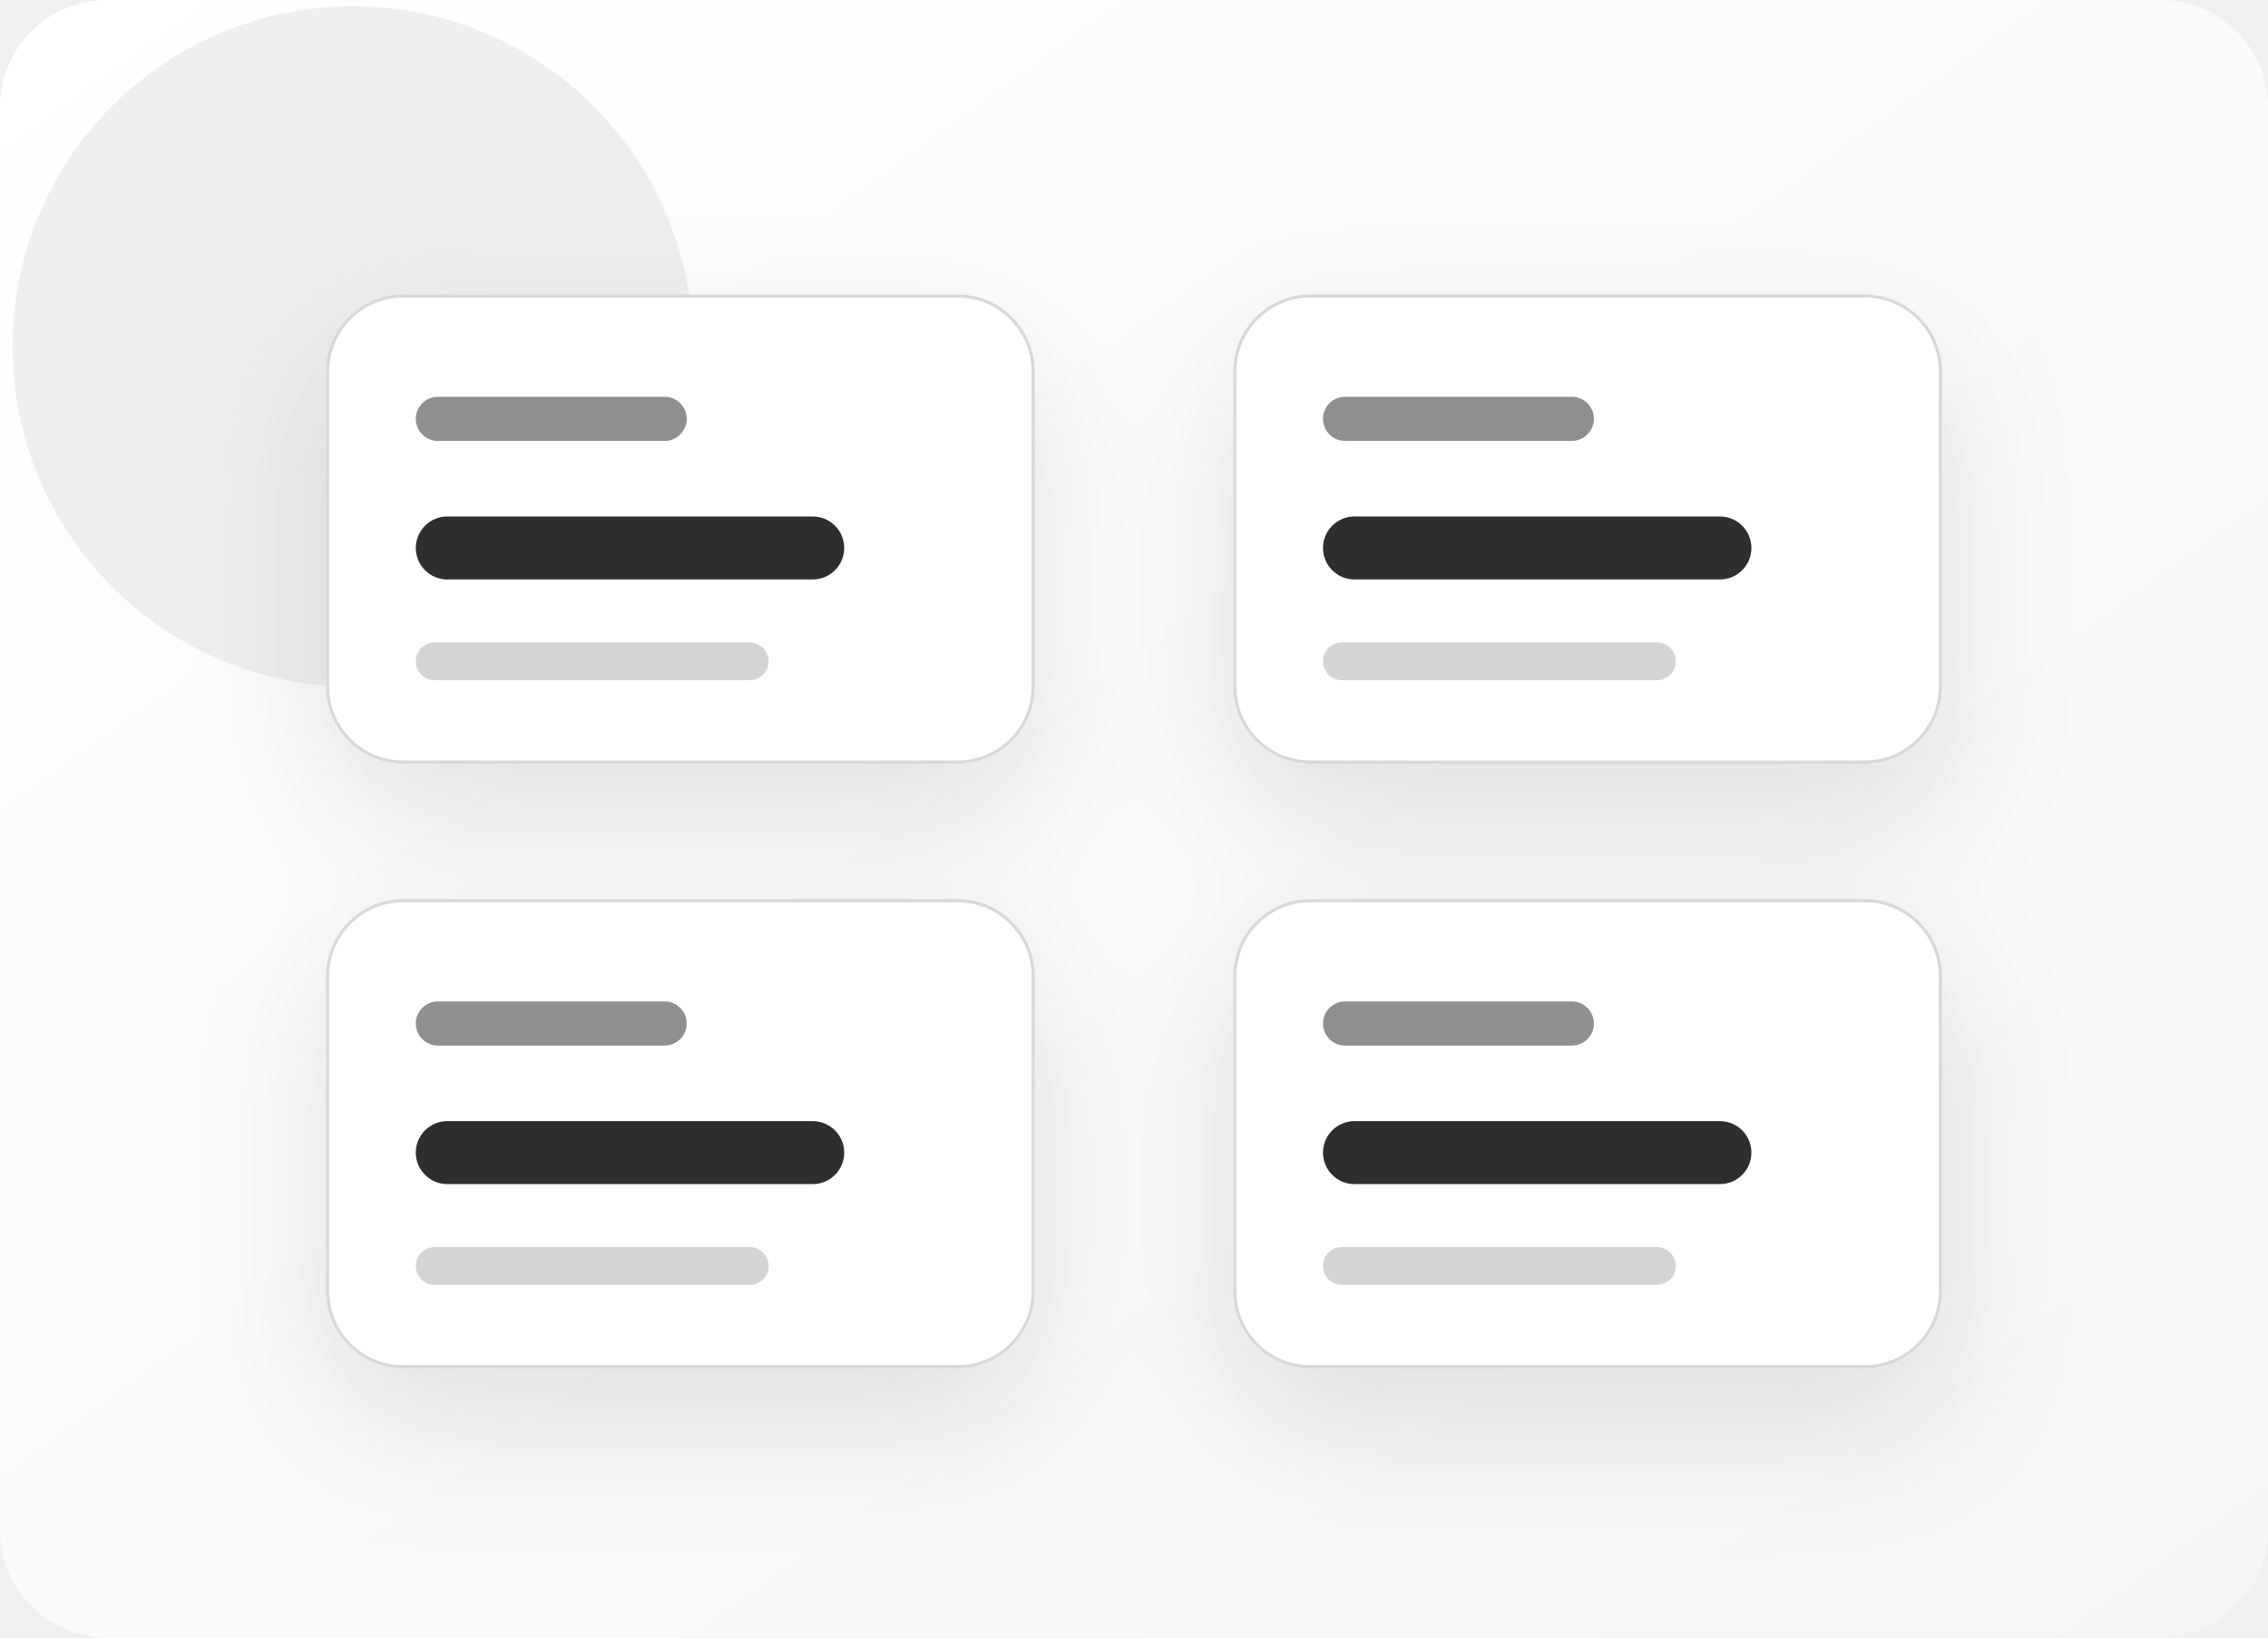
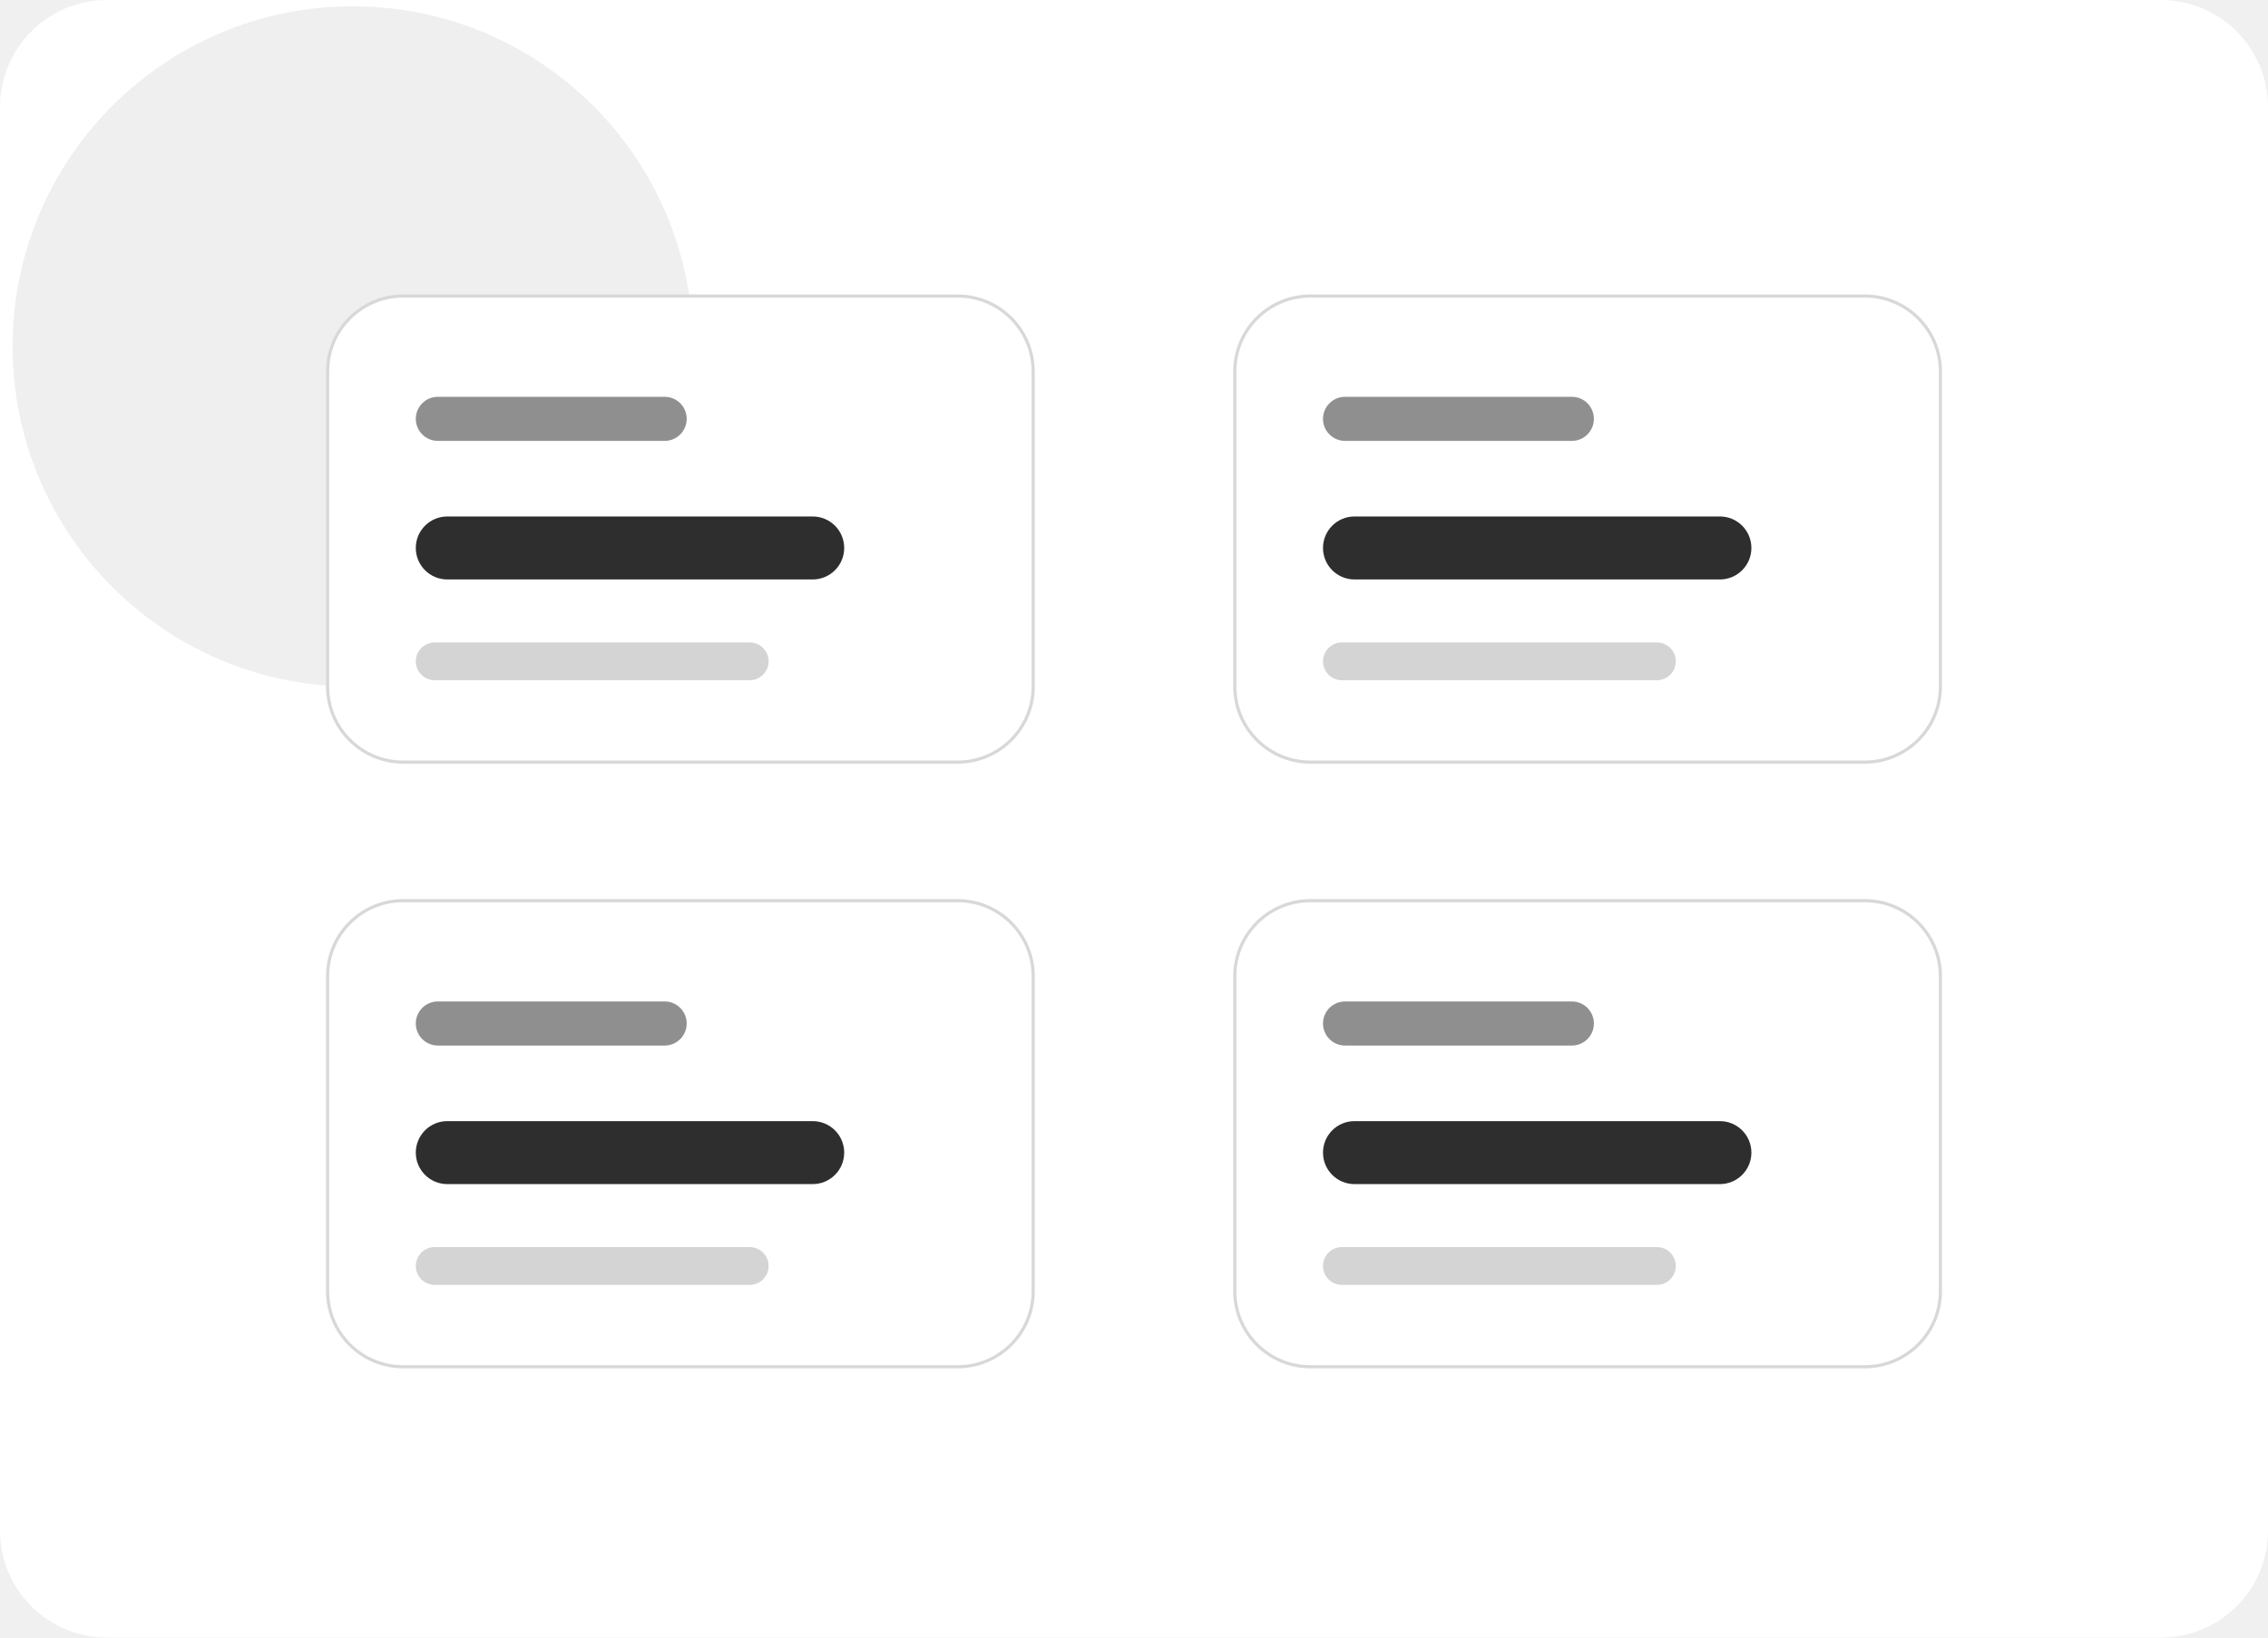
<svg xmlns="http://www.w3.org/2000/svg" width="720" height="520" viewBox="0 0 720 520" role="img" aria-label="제작 예시 카드 모음 일러스트">
  <defs>
    <linearGradient id="bg" x1="0" x2="1" y1="0" y2="1">
      <stop offset="0" stop-color="#ffffff" />
      <stop offset="1" stop-color="#f5f5f5" />
    </linearGradient>
    <filter id="soft" x="-20%" y="-20%" width="140%" height="140%">
      <feDropShadow dx="0" dy="18" stdDeviation="22" flood-color="#171717" flood-opacity="0.10" />
    </filter>
  </defs>
-   <rect width="720" height="520" rx="34" fill="url(#bg)" />
+   <rect width="720" height="520" rx="34" fill="#ffffff" />
  <circle cx="112" cy="110" r="108" fill="#e8e8e8" opacity="0.70" />
-   <g filter="url(#soft)">
+   <g>
    <rect x="104" y="94" width="224" height="148" rx="24" fill="#ffffff" stroke="#d8d8d8" />
    <rect x="132" y="126" width="86" height="14" rx="7" fill="#606060" opacity="0.7" />
    <rect x="132" y="164" width="136" height="20" rx="10" fill="#171717" opacity="0.9" />
    <rect x="132" y="204" width="112" height="12" rx="6" fill="#d4d4d4" />
    <rect x="392" y="94" width="224" height="148" rx="24" fill="#ffffff" stroke="#d8d8d8" />
    <rect x="420" y="126" width="86" height="14" rx="7" fill="#606060" opacity="0.7" />
    <rect x="420" y="164" width="136" height="20" rx="10" fill="#171717" opacity="0.9" />
    <rect x="420" y="204" width="112" height="12" rx="6" fill="#d4d4d4" />
    <rect x="104" y="286" width="224" height="148" rx="24" fill="#ffffff" stroke="#d8d8d8" />
    <rect x="132" y="318" width="86" height="14" rx="7" fill="#606060" opacity="0.7" />
    <rect x="132" y="356" width="136" height="20" rx="10" fill="#171717" opacity="0.9" />
    <rect x="132" y="396" width="112" height="12" rx="6" fill="#d4d4d4" />
    <rect x="392" y="286" width="224" height="148" rx="24" fill="#ffffff" stroke="#d8d8d8" />
    <rect x="420" y="318" width="86" height="14" rx="7" fill="#606060" opacity="0.7" />
    <rect x="420" y="356" width="136" height="20" rx="10" fill="#171717" opacity="0.9" />
    <rect x="420" y="396" width="112" height="12" rx="6" fill="#d4d4d4" />
  </g>
</svg>
